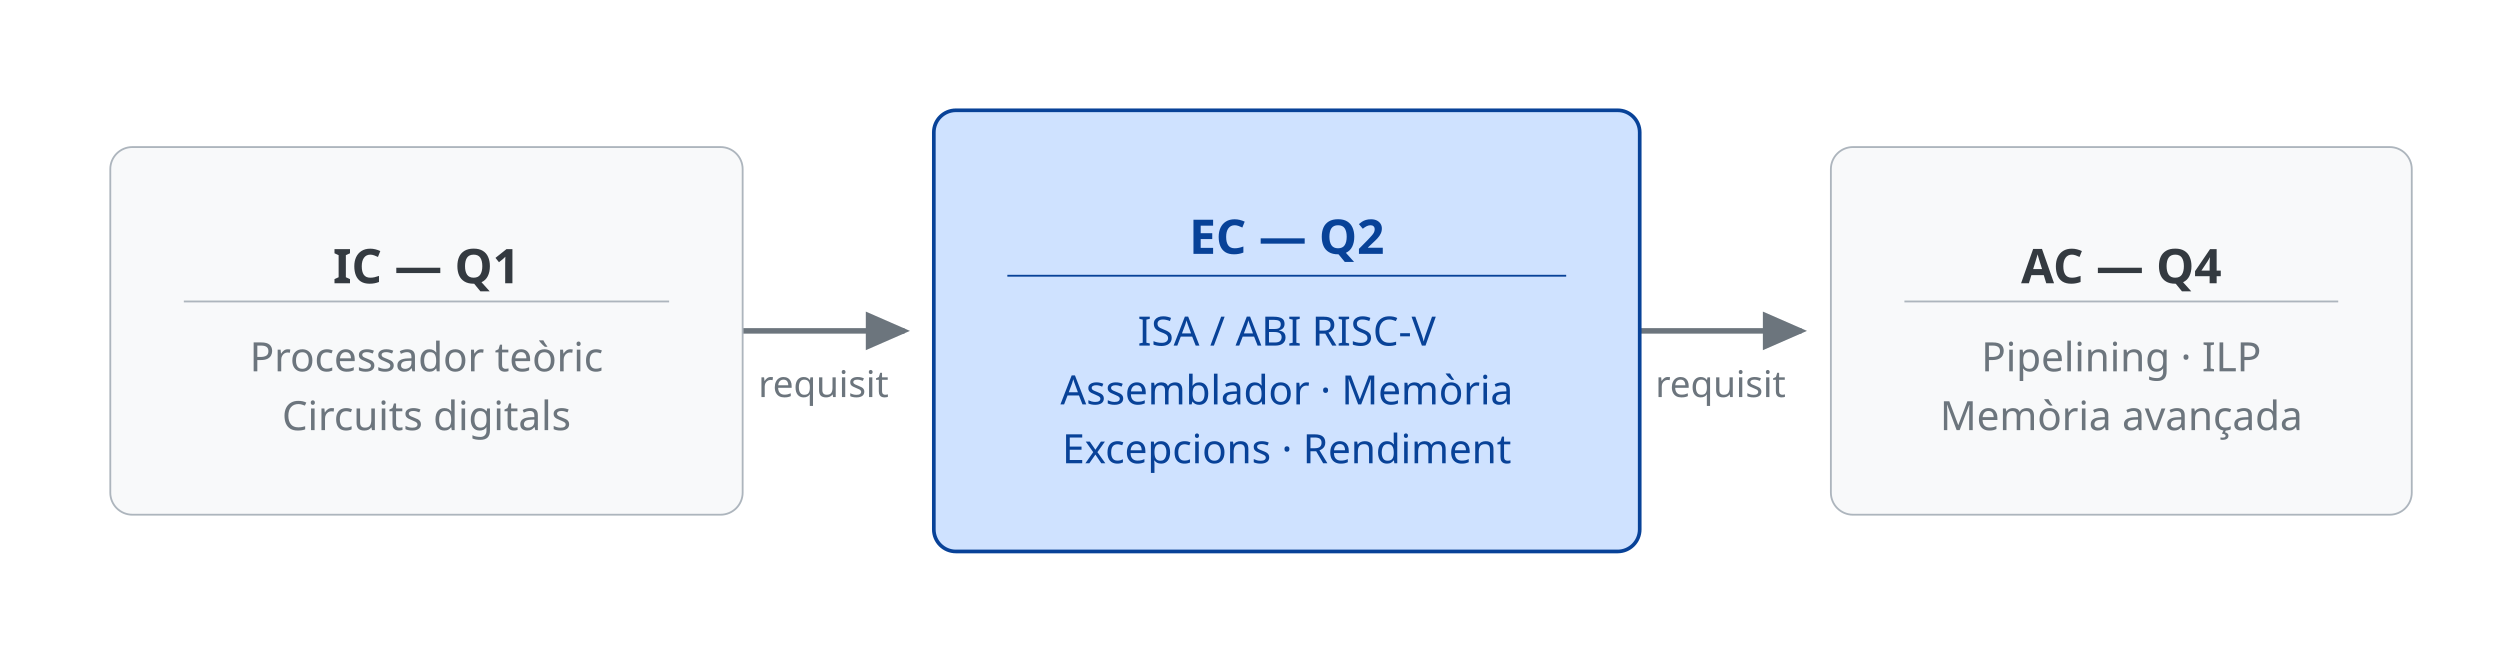
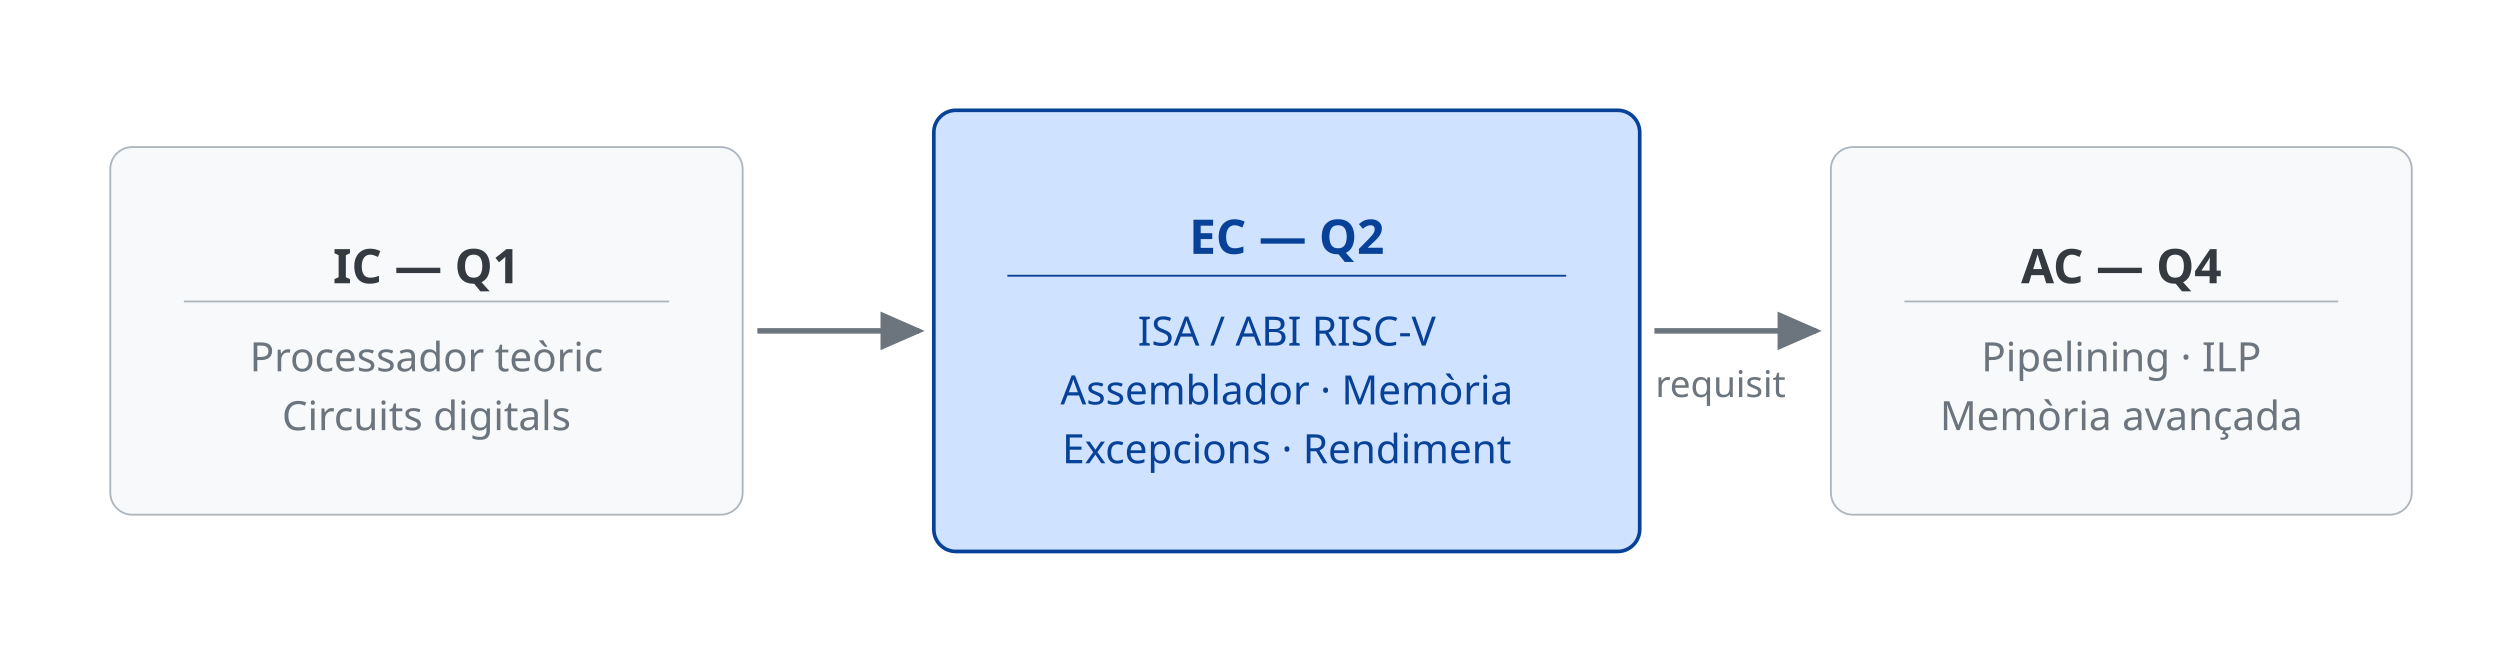
- <svg xmlns="http://www.w3.org/2000/svg" width="680" viewBox="0 0 680 180" font-family="'Source Sans Pro', sans-serif">
-   <defs>
+ <svg xmlns="http://www.w3.org/2000/svg" width="680" viewBox="0 0 680 180" font-family="'Source Sans Pro', sans-serif" version="1.1" id="svg13">
+   <defs id="defs1">
    <marker id="arrow" markerWidth="8" markerHeight="8" refX="7" refY="3.5" orient="auto">
-       <polygon points="0 0, 8 3.5, 0 7" fill="#6c757d" />
+       <polygon points="0 0, 8 3.5, 0 7" fill="#6c757d" id="polygon1" />
    </marker>
  </defs>
-   <line x1="202" y1="90" x2="246" y2="90" stroke="#6c757d" stroke-width="1.5" marker-end="url(#arrow)" />
-   <line x1="446" y1="90" x2="490" y2="90" stroke="#6c757d" stroke-width="1.5" marker-end="url(#arrow)" />
-   <text x="224" y="108" text-anchor="middle" font-size="10" fill="#6c757d">requisit</text>
-   <text x="468" y="108" text-anchor="middle" font-size="10" fill="#6c757d">requisit</text>
-   <rect x="30" y="40" width="172" height="100" rx="6" fill="#f8f9fa" stroke="#adb5bd" stroke-width="0.5" />
-   <text x="116" y="72" text-anchor="middle" font-size="13" font-weight="bold" fill="#343a40" dominant-baseline="central">IC — Q1</text>
-   <line x1="50" y1="82" x2="182" y2="82" stroke="#adb5bd" stroke-width="0.5" />
-   <text x="116" y="101" text-anchor="middle" font-size="11" fill="#6c757d">Processador teòric</text>
-   <text x="116" y="117" text-anchor="middle" font-size="11" fill="#6c757d">Circuits digitals</text>
-   <rect x="254" y="30" width="192" height="120" rx="6" fill="#cfe2ff" stroke="#084298" stroke-width="1" />
-   <text x="350" y="64" text-anchor="middle" font-size="13" font-weight="bold" fill="#084298" dominant-baseline="central">EC — Q2</text>
-   <line x1="274" y1="75" x2="426" y2="75" stroke="#084298" stroke-width="0.5" />
-   <text x="350" y="94" text-anchor="middle" font-size="11" fill="#084298">ISA / ABI RISC-V</text>
-   <text x="350" y="110" text-anchor="middle" font-size="11" fill="#084298">Assemblador · Memòria</text>
-   <text x="350" y="126" text-anchor="middle" font-size="11" fill="#084298">Excepcions · Rendiment</text>
-   <rect x="498" y="40" width="158" height="100" rx="6" fill="#f8f9fa" stroke="#adb5bd" stroke-width="0.5" />
-   <text x="577" y="72" text-anchor="middle" font-size="13" font-weight="bold" fill="#343a40" dominant-baseline="central">AC — Q4</text>
-   <line x1="518" y1="82" x2="636" y2="82" stroke="#adb5bd" stroke-width="0.5" />
-   <text x="577" y="101" text-anchor="middle" font-size="11" fill="#6c757d">Pipelining · ILP</text>
-   <text x="577" y="117" text-anchor="middle" font-size="11" fill="#6c757d">Memòria avançada</text>
+   <line x1="206" y1="90" x2="250" y2="90" stroke="#6c757d" stroke-width="1.5" marker-end="url(#arrow)" id="line1" />
+   <line x1="450" y1="90" x2="494" y2="90" stroke="#6c757d" stroke-width="1.5" marker-end="url(#arrow)" id="line2" />
+   <text x="468" y="108" text-anchor="middle" font-size="10" fill="#6c757d" id="text3">requisit</text>
+   <rect x="30" y="40" width="172" height="100" rx="6" fill="#f8f9fa" stroke="#adb5bd" stroke-width="0.5" id="rect3" />
+   <text x="116" y="72" text-anchor="middle" font-size="13" font-weight="bold" fill="#343a40" dominant-baseline="central" id="text4">IC — Q1</text>
+   <line x1="50" y1="82" x2="182" y2="82" stroke="#adb5bd" stroke-width="0.5" id="line4" />
+   <text x="116" y="101" text-anchor="middle" font-size="11" fill="#6c757d" id="text5">Processador teòric</text>
+   <text x="116" y="117" text-anchor="middle" font-size="11" fill="#6c757d" id="text6">Circuits digitals</text>
+   <rect x="254" y="30" width="192" height="120" rx="6" fill="#cfe2ff" stroke="#084298" stroke-width="1" id="rect6" />
+   <text x="350" y="64" text-anchor="middle" font-size="13" font-weight="bold" fill="#084298" dominant-baseline="central" id="text7">EC — Q2</text>
+   <line x1="274" y1="75" x2="426" y2="75" stroke="#084298" stroke-width="0.5" id="line7" />
+   <text x="350" y="94" text-anchor="middle" font-size="11" fill="#084298" id="text8">ISA / ABI RISC-V</text>
+   <text x="350" y="110" text-anchor="middle" font-size="11" fill="#084298" id="text9">Assemblador · Memòria</text>
+   <text x="350" y="126" text-anchor="middle" font-size="11" fill="#084298" id="text10">Excepcions · Rendiment</text>
+   <rect x="498" y="40" width="158" height="100" rx="6" fill="#f8f9fa" stroke="#adb5bd" stroke-width="0.5" id="rect10" />
+   <text x="577" y="72" text-anchor="middle" font-size="13" font-weight="bold" fill="#343a40" dominant-baseline="central" id="text11">AC — Q4</text>
+   <line x1="518" y1="82" x2="636" y2="82" stroke="#adb5bd" stroke-width="0.5" id="line11" />
+   <text x="577" y="101" text-anchor="middle" font-size="11" fill="#6c757d" id="text12">Pipelining · ILP</text>
+   <text x="577" y="117" text-anchor="middle" font-size="11" fill="#6c757d" id="text13">Memòria avançada</text>
</svg>
